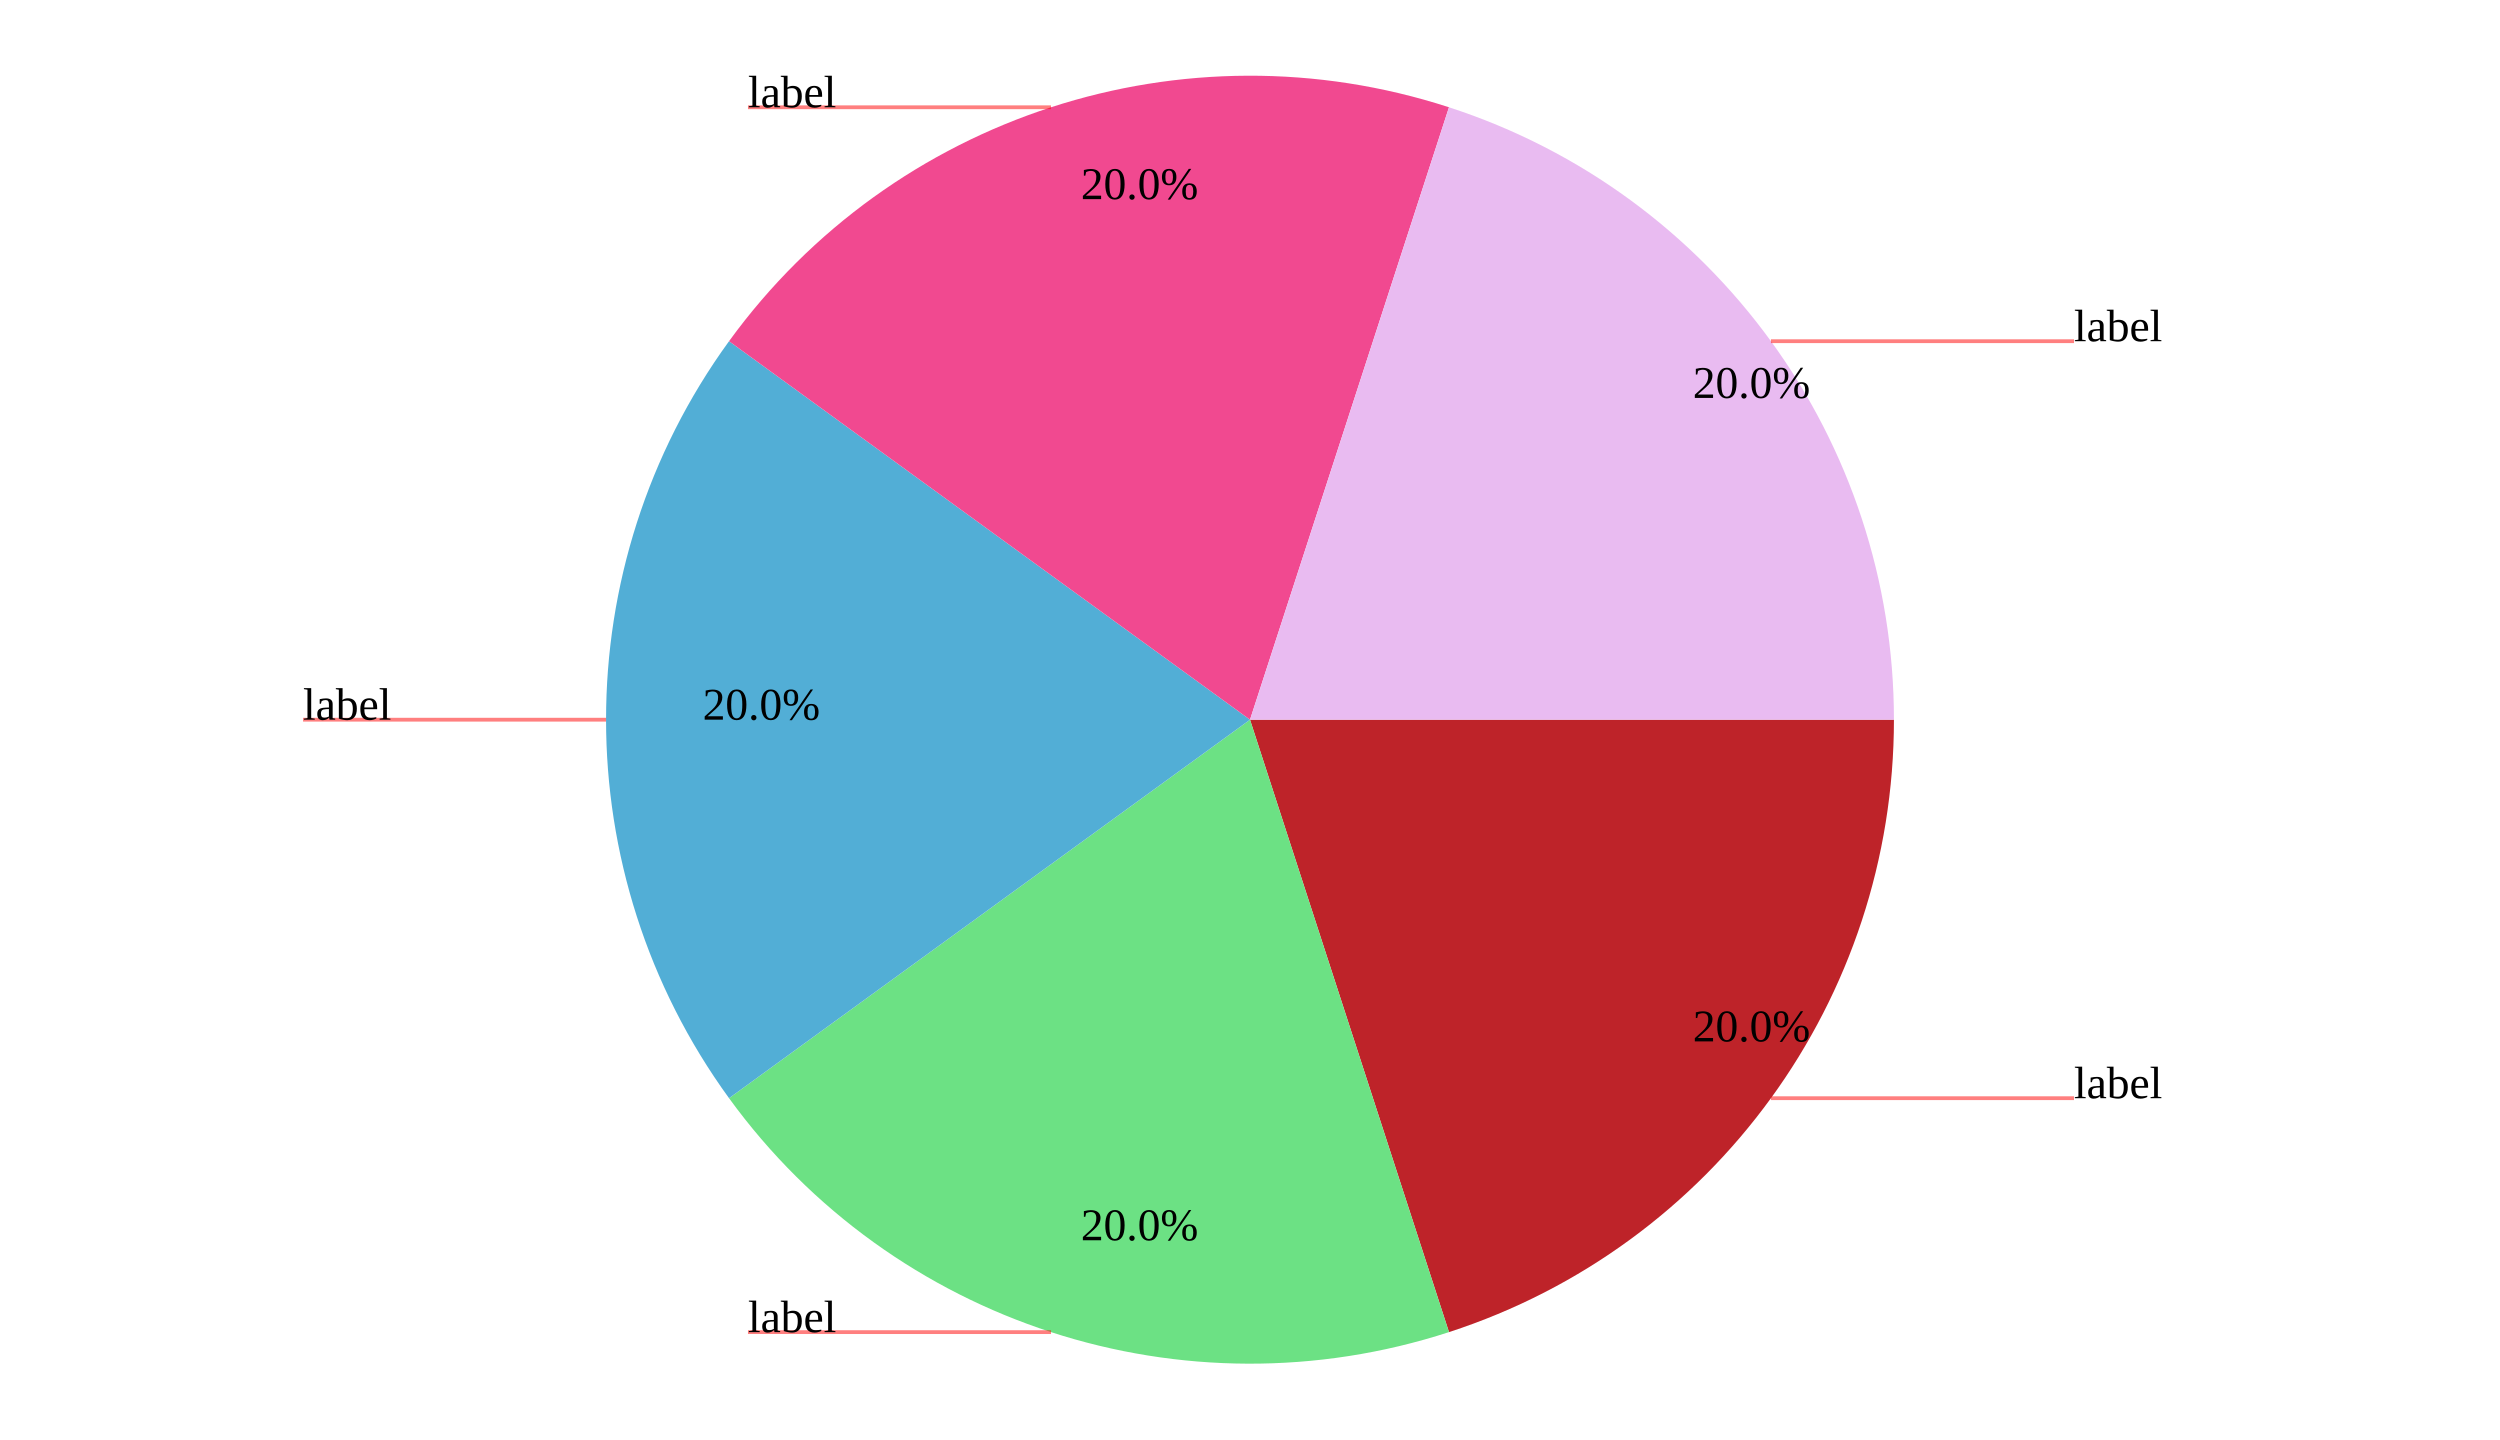
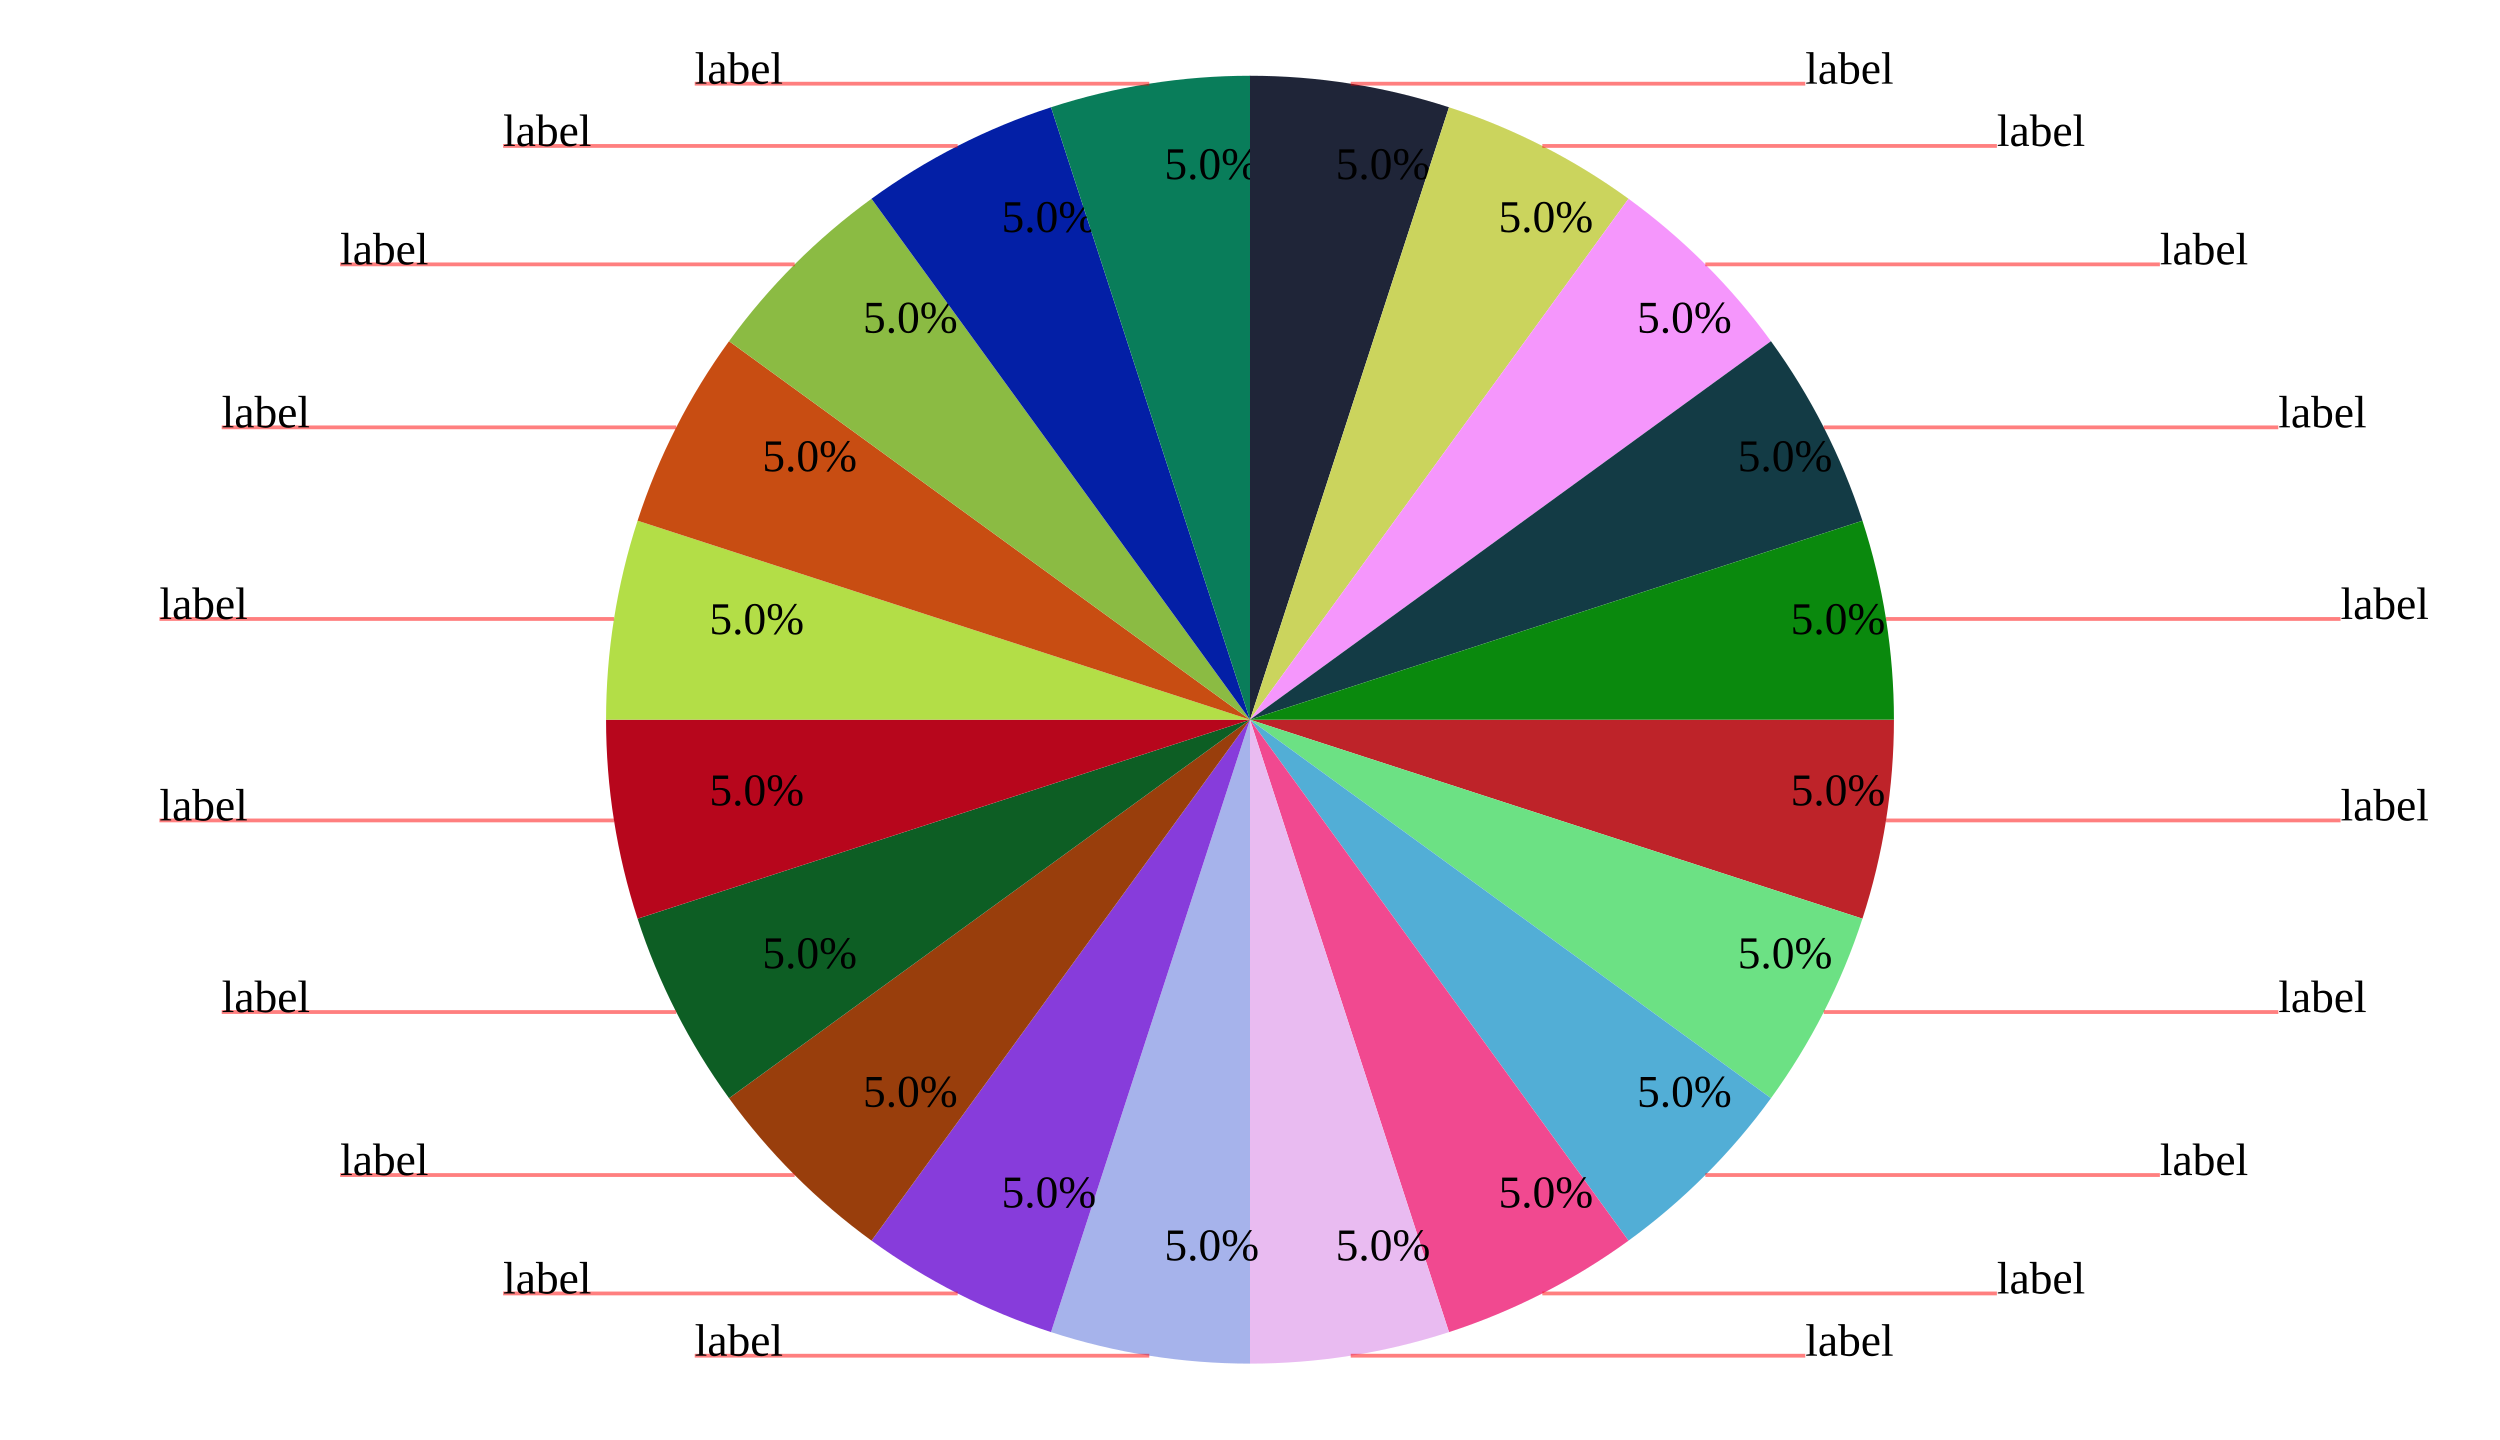
<svg xmlns="http://www.w3.org/2000/svg" version="1.1" viewBox="0 0 660 380" stroke-width="1">
-   <path d="M 500 190 A 170 170 0 0 1 382.533 351.68 L 330 190 " fill="#be2329" />
-   <line stroke="red" x1="467.533" y1="289.923" x2="547.533" y2="289.923" stroke-opacity="0.5" />
-   <text x="547.533" y="289.923">label</text>
-   <text x="446.903" y="274.935">     20.0%</text>
-   <path d="M 382.533 351.68 A 170 170 0 0 1 192.467 289.923 L 330 190 " fill="#6ce184" />
-   <line stroke="red" x1="277.467" y1="351.68" x2="197.467" y2="351.68" stroke-opacity="0.5" />
-   <text x="197.467" y="351.68">label</text>
-   <text x="285.347" y="327.428">     20.0%</text>
-   <path d="M 192.467 289.923 A 170 170 0 0 1 192.467 90.076 L 330 190 " fill="#52aed6" />
-   <line stroke="red" x1="160" y1="190" x2="80" y2="190" stroke-opacity="0.5" />
-   <text x="80" y="190">label</text>
-   <text x="185.5" y="190">     20.0%</text>
-   <path d="M 192.467 90.076 A 170 170 0 0 1 382.533 28.32 L 330 190 " fill="#f14990" />
-   <line stroke="red" x1="277.467" y1="28.32" x2="197.467" y2="28.32" stroke-opacity="0.5" />
-   <text x="197.467" y="28.32">label</text>
-   <text x="285.347" y="52.572">     20.0%</text>
-   <path d="M 382.533 28.32 A 170 170 0 0 1 500 190 L 330 190 " fill="#e9bbf1" />
-   <line stroke="red" x1="467.533" y1="90.077" x2="547.533" y2="90.077" stroke-opacity="0.5" />
-   <text x="547.533" y="90.077">label</text>
-   <text x="446.903" y="105.065">     20.0%</text>
+   <path d="M 500 190 A 170 170 0 0 1 491.68 242.533 L 330 190 " fill="#be2329" />
+   <line stroke="red" x1="497.907" y1="216.594" x2="617.907" y2="216.594" stroke-opacity="0.5" />
+   <text x="617.907" y="216.594">label</text>
+   <text x="472.721" y="212.605">      5.0%</text>
+   <path d="M 491.68 242.533 A 170 170 0 0 1 467.533 289.923 L 330 190 " fill="#6ce184" />
+   <line stroke="red" x1="481.471" y1="267.178" x2="601.471" y2="267.178" stroke-opacity="0.5" />
+   <text x="601.471" y="267.178">label</text>
+   <text x="458.75" y="255.602">      5.0%</text>
+   <path d="M 467.533 289.923 A 170 170 0 0 1 429.923 327.533 L 330 190 " fill="#52aed6" />
+   <line stroke="red" x1="450.208" y1="310.208" x2="570.208" y2="310.208" stroke-opacity="0.5" />
+   <text x="570.208" y="310.208">label</text>
+   <text x="432.177" y="292.177">      5.0%</text>
+   <path d="M 429.923 327.533 A 170 170 0 0 1 382.533 351.68 L 330 190 " fill="#f14990" />
+   <line stroke="red" x1="407.178" y1="341.471" x2="527.178" y2="341.471" stroke-opacity="0.5" />
+   <text x="527.178" y="341.471">label</text>
+   <text x="395.602" y="318.75">      5.0%</text>
+   <path d="M 382.533 351.68 A 170 170 0 0 1 330 360 L 330 190 " fill="#e9bbf1" />
+   <line stroke="red" x1="356.594" y1="357.907" x2="476.594" y2="357.907" stroke-opacity="0.5" />
+   <text x="476.594" y="357.907">label</text>
+   <text x="352.605" y="332.721">      5.0%</text>
+   <path d="M 330 360 A 170 170 0 0 1 277.467 351.68 L 330 190 " fill="#a6b3eb" />
+   <line stroke="red" x1="303.406" y1="357.907" x2="183.406" y2="357.907" stroke-opacity="0.5" />
+   <text x="183.406" y="357.907">label</text>
+   <text x="307.395" y="332.721">      5.0%</text>
+   <path d="M 277.467 351.68 A 170 170 0 0 1 230.076 327.533 L 330 190 " fill="#873cdb" />
+   <line stroke="red" x1="252.822" y1="341.471" x2="132.822" y2="341.471" stroke-opacity="0.5" />
+   <text x="132.822" y="341.471">label</text>
+   <text x="264.398" y="318.75">      5.0%</text>
+   <path d="M 230.076 327.533 A 170 170 0 0 1 192.467 289.923 L 330 190 " fill="#993e0c" />
+   <line stroke="red" x1="209.792" y1="310.208" x2="89.792" y2="310.208" stroke-opacity="0.5" />
+   <text x="89.792" y="310.208">label</text>
+   <text x="227.823" y="292.177">      5.0%</text>
+   <path d="M 192.467 289.923 A 170 170 0 0 1 168.32 242.533 L 330 190 " fill="#0d5e24" />
+   <line stroke="red" x1="178.529" y1="267.178" x2="58.529" y2="267.178" stroke-opacity="0.5" />
+   <text x="58.529" y="267.178">label</text>
+   <text x="201.25" y="255.602">      5.0%</text>
+   <path d="M 168.32 242.533 A 170 170 0 0 1 160 190 L 330 190 " fill="#b7061c" />
+   <line stroke="red" x1="162.093" y1="216.594" x2="42.093" y2="216.594" stroke-opacity="0.5" />
+   <text x="42.093" y="216.594">label</text>
+   <text x="187.279" y="212.605">      5.0%</text>
+   <path d="M 160 190 A 170 170 0 0 1 168.32 137.467 L 330 190 " fill="#b3de47" />
+   <line stroke="red" x1="162.093" y1="163.406" x2="42.093" y2="163.406" stroke-opacity="0.5" />
+   <text x="42.093" y="163.406">label</text>
+   <text x="187.279" y="167.395">      5.0%</text>
+   <path d="M 168.32 137.467 A 170 170 0 0 1 192.467 90.076 L 330 190 " fill="#c84d12" />
+   <line stroke="red" x1="178.529" y1="112.822" x2="58.529" y2="112.822" stroke-opacity="0.5" />
+   <text x="58.529" y="112.822">label</text>
+   <text x="201.25" y="124.398">      5.0%</text>
+   <path d="M 192.467 90.076 A 170 170 0 0 1 230.077 52.467 L 330 190 " fill="#8bbb43" />
+   <line stroke="red" x1="209.792" y1="69.792" x2="89.792" y2="69.792" stroke-opacity="0.5" />
+   <text x="89.792" y="69.792">label</text>
+   <text x="227.823" y="87.823">      5.0%</text>
+   <path d="M 230.077 52.467 A 170 170 0 0 1 277.467 28.32 L 330 190 " fill="#031fa6" />
+   <line stroke="red" x1="252.822" y1="38.529" x2="132.822" y2="38.529" stroke-opacity="0.5" />
+   <text x="132.822" y="38.529">label</text>
+   <text x="264.398" y="61.25">      5.0%</text>
+   <path d="M 277.467 28.32 A 170 170 0 0 1 330 20 L 330 190 " fill="#097d5a" />
+   <line stroke="red" x1="303.406" y1="22.093" x2="183.406" y2="22.093" stroke-opacity="0.5" />
+   <text x="183.406" y="22.093">label</text>
+   <text x="307.395" y="47.279">      5.0%</text>
+   <path d="M 330 20 A 170 170 0 0 1 382.533 28.32 L 330 190 " fill="#1f2538" />
+   <line stroke="red" x1="356.594" y1="22.093" x2="476.594" y2="22.093" stroke-opacity="0.5" />
+   <text x="476.594" y="22.093">label</text>
+   <text x="352.605" y="47.279">      5.0%</text>
+   <path d="M 382.533 28.32 A 170 170 0 0 1 429.924 52.467 L 330 190 " fill="#cbd45d" />
+   <line stroke="red" x1="407.178" y1="38.529" x2="527.178" y2="38.529" stroke-opacity="0.5" />
+   <text x="527.178" y="38.529">label</text>
+   <text x="395.602" y="61.25">      5.0%</text>
+   <path d="M 429.924 52.467 A 170 170 0 0 1 467.533 90.077 L 330 190 " fill="#f596fc" />
+   <line stroke="red" x1="450.208" y1="69.792" x2="570.208" y2="69.792" stroke-opacity="0.5" />
+   <text x="570.208" y="69.792">label</text>
+   <text x="432.177" y="87.823">      5.0%</text>
+   <path d="M 467.533 90.077 A 170 170 0 0 1 491.68 137.467 L 330 190 " fill="#133b45" />
+   <line stroke="red" x1="481.471" y1="112.822" x2="601.471" y2="112.822" stroke-opacity="0.5" />
+   <text x="601.471" y="112.822">label</text>
+   <text x="458.751" y="124.398">      5.0%</text>
+   <path d="M 491.68 137.467 A 170 170 0 0 1 500 190 L 330 190 " fill="#0a890d" />
+   <line stroke="red" x1="497.907" y1="163.406" x2="617.907" y2="163.406" stroke-opacity="0.5" />
+   <text x="617.907" y="163.406">label</text>
+   <text x="472.721" y="167.395">      5.0%</text>
</svg>
